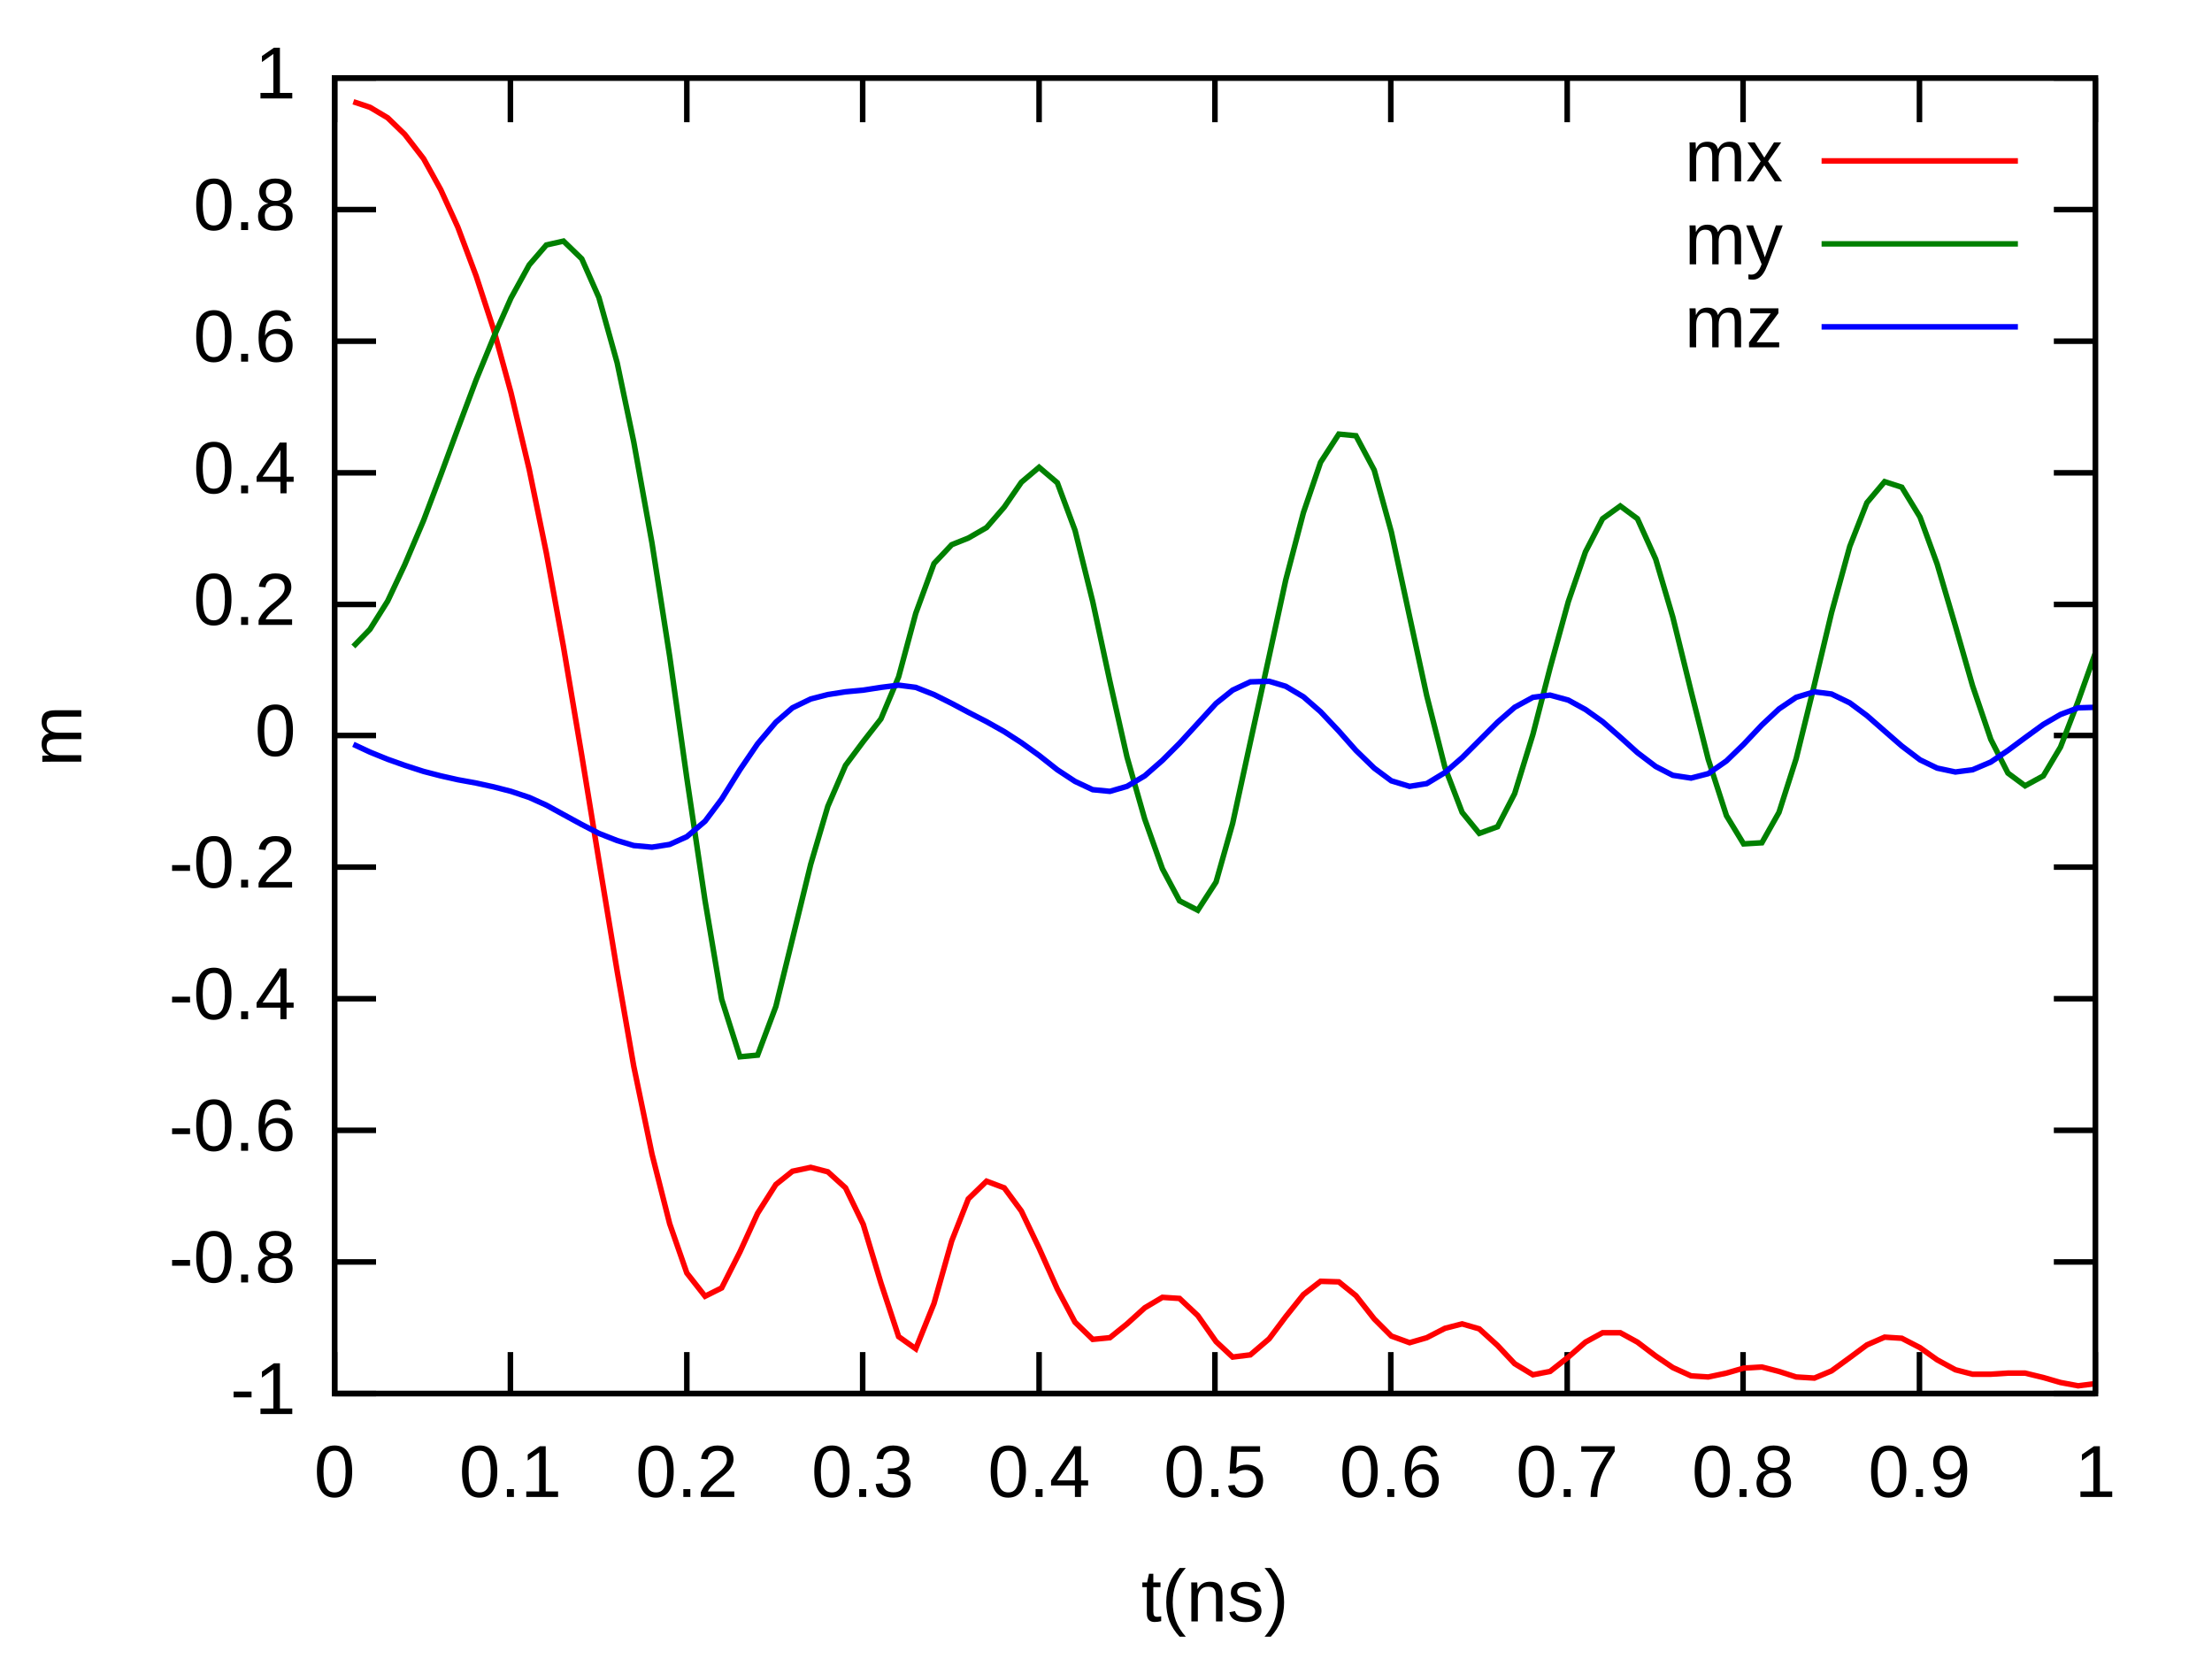
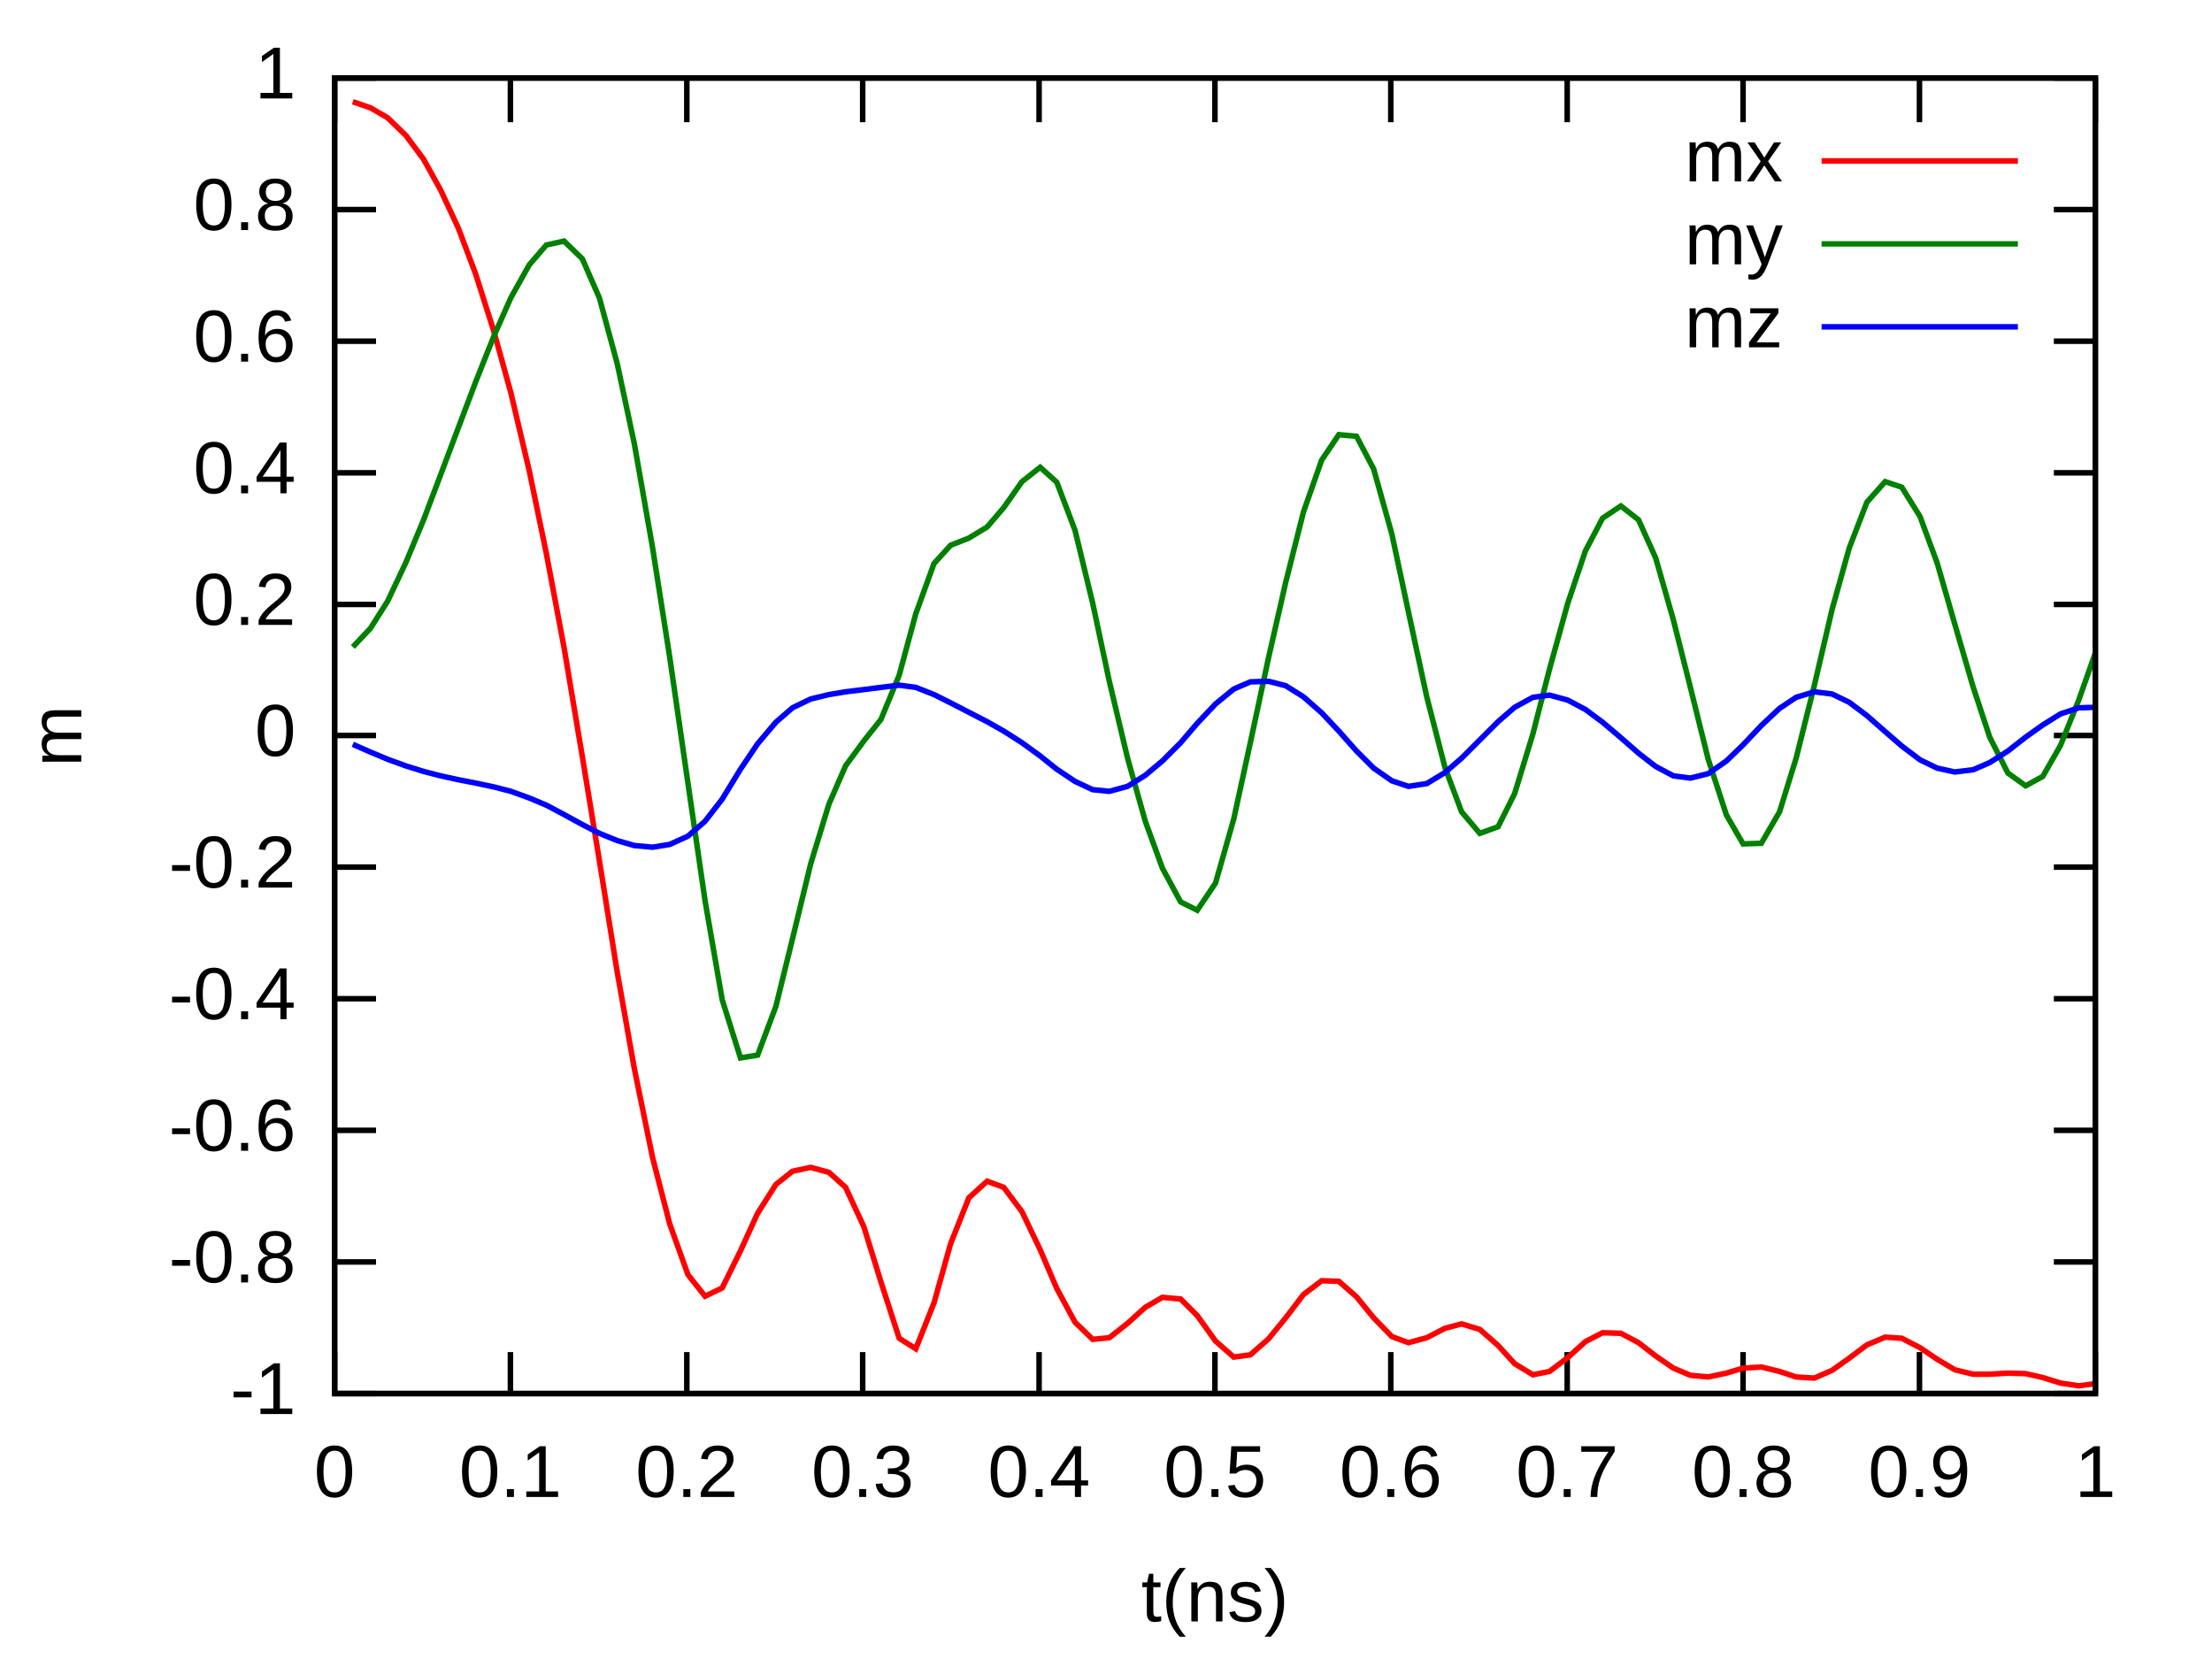
<svg xmlns="http://www.w3.org/2000/svg" xmlns:xlink="http://www.w3.org/1999/xlink" width="400" height="300" viewBox="0 0 400 300">
  <g id="gnuplot_canvas">
    <rect x="0" y="0" width="400" height="300" fill="none" />
    <defs>
      <circle id="gpDot" r="0.5" stroke-width="0.5" />
      <path id="gpPt0" stroke-width="0.267" stroke="currentColor" d="M-1,0 h2 M0,-1 v2" />
      <path id="gpPt1" stroke-width="0.267" stroke="currentColor" d="M-1,-1 L1,1 M1,-1 L-1,1" />
      <path id="gpPt2" stroke-width="0.267" stroke="currentColor" d="M-1,0 L1,0 M0,-1 L0,1 M-1,-1 L1,1 M-1,1 L1,-1" />
      <rect id="gpPt3" stroke-width="0.267" stroke="currentColor" x="-1" y="-1" width="2" height="2" />
      <rect id="gpPt4" stroke-width="0.267" stroke="currentColor" fill="currentColor" x="-1" y="-1" width="2" height="2" />
      <circle id="gpPt5" stroke-width="0.267" stroke="currentColor" cx="0" cy="0" r="1" />
      <use xlink:href="#gpPt5" id="gpPt6" fill="currentColor" stroke="none" />
      <path id="gpPt7" stroke-width="0.267" stroke="currentColor" d="M0,-1.33 L-1.33,0.67 L1.33,0.67 z" />
      <use xlink:href="#gpPt7" id="gpPt8" fill="currentColor" stroke="none" />
      <use xlink:href="#gpPt7" id="gpPt9" stroke="currentColor" transform="rotate(180)" />
      <use xlink:href="#gpPt9" id="gpPt10" fill="currentColor" stroke="none" />
      <use xlink:href="#gpPt3" id="gpPt11" stroke="currentColor" transform="rotate(45)" />
      <use xlink:href="#gpPt11" id="gpPt12" fill="currentColor" stroke="none" />
    </defs>
    <g style="fill:none; color:white; stroke:currentColor; stroke-width:1.00; stroke-linecap:butt; stroke-linejoin:miter">
</g>
    <g style="fill:none; color:black; stroke:currentColor; stroke-width:1.00; stroke-linecap:butt; stroke-linejoin:miter">
      <path stroke="black" d="M60.5,252.0 L68.0,252.0 M378.9,252.0 L371.4,252.0  h0.01" />
      <g transform="translate(53.5,255.7)" style="stroke:none; fill:black; font-family:Arial; font-size:10.00pt; text-anchor:end">
        <text>-1</text>
      </g>
      <path stroke="black" d="M60.5,228.2 L68.0,228.2 M378.9,228.2 L371.4,228.2  h0.01" />
      <g transform="translate(53.5,231.9)" style="stroke:none; fill:black; font-family:Arial; font-size:10.00pt; text-anchor:end">
        <text>-0.8</text>
      </g>
      <path stroke="black" d="M60.5,204.4 L68.0,204.4 M378.9,204.4 L371.4,204.4  h0.01" />
      <g transform="translate(53.5,208.1)" style="stroke:none; fill:black; font-family:Arial; font-size:10.00pt; text-anchor:end">
        <text>-0.6</text>
      </g>
      <path stroke="black" d="M60.5,180.6 L68.0,180.6 M378.9,180.6 L371.4,180.6  h0.01" />
      <g transform="translate(53.5,184.3)" style="stroke:none; fill:black; font-family:Arial; font-size:10.00pt; text-anchor:end">
        <text>-0.4</text>
      </g>
      <path stroke="black" d="M60.5,156.8 L68.0,156.8 M378.9,156.8 L371.4,156.8  h0.01" />
      <g transform="translate(53.5,160.5)" style="stroke:none; fill:black; font-family:Arial; font-size:10.00pt; text-anchor:end">
        <text>-0.2</text>
      </g>
      <path stroke="black" d="M60.5,133.0 L68.0,133.0 M378.9,133.0 L371.4,133.0  h0.01" />
      <g transform="translate(53.5,136.7)" style="stroke:none; fill:black; font-family:Arial; font-size:10.00pt; text-anchor:end">
        <text>0</text>
      </g>
      <path stroke="black" d="M60.5,109.3 L68.0,109.3 M378.9,109.3 L371.4,109.3  h0.01" />
      <g transform="translate(53.5,113.0)" style="stroke:none; fill:black; font-family:Arial; font-size:10.00pt; text-anchor:end">
        <text>0.2</text>
      </g>
      <path stroke="black" d="M60.5,85.5 L68.0,85.5 M378.9,85.5 L371.4,85.5  h0.01" />
      <g transform="translate(53.5,89.2)" style="stroke:none; fill:black; font-family:Arial; font-size:10.00pt; text-anchor:end">
        <text>0.4</text>
      </g>
      <path stroke="black" d="M60.5,61.7 L68.0,61.7 M378.9,61.7 L371.4,61.7  h0.01" />
      <g transform="translate(53.5,65.4)" style="stroke:none; fill:black; font-family:Arial; font-size:10.00pt; text-anchor:end">
        <text>0.6</text>
      </g>
      <path stroke="black" d="M60.5,37.9 L68.0,37.9 M378.9,37.9 L371.4,37.9  h0.01" />
      <g transform="translate(53.5,41.6)" style="stroke:none; fill:black; font-family:Arial; font-size:10.00pt; text-anchor:end">
        <text>0.8</text>
      </g>
      <path stroke="black" d="M60.5,14.1 L68.0,14.1 M378.9,14.1 L371.4,14.1  h0.01" />
      <g transform="translate(53.5,17.8)" style="stroke:none; fill:black; font-family:Arial; font-size:10.00pt; text-anchor:end">
        <text>1</text>
      </g>
      <path stroke="black" d="M60.5,252.0 L60.5,244.5 M60.5,14.1 L60.5,21.6  h0.01" />
      <g transform="translate(60.5,270.7)" style="stroke:none; fill:black; font-family:Arial; font-size:10.00pt; text-anchor:middle">
        <text> 0</text>
      </g>
      <path stroke="black" d="M92.3,252.0 L92.3,244.5 M92.3,14.1 L92.3,21.6  h0.01" />
      <g transform="translate(92.3,270.7)" style="stroke:none; fill:black; font-family:Arial; font-size:10.00pt; text-anchor:middle">
        <text> 0.1</text>
      </g>
      <path stroke="black" d="M124.2,252.0 L124.2,244.5 M124.2,14.1 L124.2,21.6  h0.01" />
      <g transform="translate(124.2,270.7)" style="stroke:none; fill:black; font-family:Arial; font-size:10.00pt; text-anchor:middle">
        <text> 0.2</text>
      </g>
      <path stroke="black" d="M156.0,252.0 L156.0,244.5 M156.0,14.1 L156.0,21.6  h0.01" />
      <g transform="translate(156.0,270.7)" style="stroke:none; fill:black; font-family:Arial; font-size:10.00pt; text-anchor:middle">
        <text> 0.3</text>
      </g>
      <path stroke="black" d="M187.9,252.0 L187.9,244.5 M187.9,14.1 L187.9,21.6  h0.01" />
      <g transform="translate(187.9,270.7)" style="stroke:none; fill:black; font-family:Arial; font-size:10.00pt; text-anchor:middle">
        <text> 0.4</text>
      </g>
      <path stroke="black" d="M219.7,252.0 L219.7,244.5 M219.7,14.1 L219.7,21.6  h0.01" />
      <g transform="translate(219.7,270.7)" style="stroke:none; fill:black; font-family:Arial; font-size:10.00pt; text-anchor:middle">
        <text> 0.5</text>
      </g>
      <path stroke="black" d="M251.5,252.0 L251.5,244.5 M251.5,14.1 L251.5,21.6  h0.01" />
      <g transform="translate(251.5,270.7)" style="stroke:none; fill:black; font-family:Arial; font-size:10.00pt; text-anchor:middle">
        <text> 0.6</text>
      </g>
      <path stroke="black" d="M283.4,252.0 L283.4,244.5 M283.4,14.1 L283.4,21.6  h0.01" />
      <g transform="translate(283.4,270.7)" style="stroke:none; fill:black; font-family:Arial; font-size:10.00pt; text-anchor:middle">
        <text> 0.7</text>
      </g>
      <path stroke="black" d="M315.2,252.0 L315.2,244.5 M315.2,14.1 L315.2,21.6  h0.01" />
      <g transform="translate(315.2,270.7)" style="stroke:none; fill:black; font-family:Arial; font-size:10.00pt; text-anchor:middle">
        <text> 0.8</text>
      </g>
      <path stroke="black" d="M347.1,252.0 L347.1,244.5 M347.1,14.1 L347.1,21.6  h0.01" />
      <g transform="translate(347.1,270.7)" style="stroke:none; fill:black; font-family:Arial; font-size:10.00pt; text-anchor:middle">
        <text> 0.9</text>
      </g>
      <path stroke="black" d="M378.9,252.0 L378.9,244.5 M378.9,14.1 L378.9,21.6  h0.01" />
      <g transform="translate(378.9,270.7)" style="stroke:none; fill:black; font-family:Arial; font-size:10.00pt; text-anchor:middle">
        <text> 1</text>
      </g>
      <path stroke="black" d="M60.5,14.1 L60.5,252.0 L378.9,252.0 L378.9,14.1 L60.5,14.1 Z  h0.01" />
      <g transform="translate(14.7,133.1) rotate(270)" style="stroke:none; fill:black; font-family:Arial; font-size:10.00pt; text-anchor:middle">
        <text>m </text>
      </g>
      <g transform="translate(219.7,293.2)" style="stroke:none; fill:black; font-family:Arial; font-size:10.00pt; text-anchor:middle">
        <text>t(ns)</text>
      </g>
    </g>
    <g id="gnuplot_plot_1">
      <g style="fill:none; color:red; stroke:currentColor; stroke-width:1.00; stroke-linecap:butt; stroke-linejoin:miter">
        <g transform="translate(322.4,32.8)" style="stroke:none; fill:black; font-family:Arial; font-size:10.00pt; text-anchor:end">
          <text>mx</text>
        </g>
-         <path d="M329.4,29.1 L364.9,29.1 M63.9,18.4 L66.9,19.4 L70.1,21.3 L73.2,24.3 L76.6,28.7 L79.7,34.3    L82.8,41.1 L86.1,49.9 L89.3,59.7 L92.4,71.0 L95.7,84.9 L98.8,100.0 L101.9,117.0 L105.2,136.6    L108.3,155.6 L111.6,175.6 L114.6,192.8 L117.9,208.7 L121.1,221.3 L124.2,230.2 L127.5,234.4 L130.5,232.9    L133.8,226.4 L137.0,219.4 L140.3,214.2 L143.3,211.8 L146.6,211.1 L149.7,211.9 L152.9,214.8 L156.1,221.4    L159.3,232.0 L162.5,241.7 L165.6,243.9 L168.9,235.7 L172.1,224.4 L175.1,216.8 L178.4,213.6 L181.6,214.8    L184.7,219.0 L187.9,225.7 L191.2,233.1 L194.4,239.1 L197.6,242.2 L200.7,241.9 L203.8,239.4 L207.0,236.5    L210.2,234.6 L213.3,234.8 L216.6,237.9 L219.9,242.6 L222.9,245.4 L226.1,245.0 L229.5,242.1 L232.5,238.1    L235.7,234.1 L238.8,231.7 L242.1,231.8 L245.2,234.3 L248.5,238.5 L251.6,241.6 L254.9,242.8 L258.0,241.9    L261.3,240.2 L264.4,239.4 L267.5,240.3 L270.8,243.3 L273.9,246.6 L277.2,248.6 L280.3,248.0 L283.6,245.4    L286.7,242.7 L289.8,241.0 L293.0,241.0 L296.1,242.7 L299.4,245.2 L302.5,247.3 L305.8,248.8 L308.9,249.0    L312.2,248.3 L315.3,247.4 L318.6,247.2 L321.7,248.0 L324.8,249.0 L328.1,249.2 L331.2,247.9 L334.5,245.5    L337.6,243.2 L340.8,241.8 L343.9,242.0 L347.2,243.7 L350.3,245.9 L353.6,247.7 L356.7,248.5 L360.0,248.5    L363.1,248.3 L366.2,248.3 L369.5,249.1 L372.6,250.0 L375.8,250.6 L378.9,250.2  h0.01" />
+         <path d="M329.4,29.1 L364.9,29.1 M63.8,18.4 L67.0,19.5 L70.1,21.3 L73.4,24.5 L76.6,28.8 L79.7,34.4    L82.9,41.3 L86.0,49.5 L89.3,59.9 L92.4,71.1 L95.7,85.1 L98.8,100.1 L102.0,117.1 L105.3,136.8    L108.4,155.7 L111.6,175.7 L114.7,193.2 L118.0,209.3 L121.1,221.3 L124.4,230.5 L127.5,234.4 L130.6,232.9    L133.9,226.2 L137.0,219.4 L140.3,214.2 L143.3,211.8 L146.6,211.1 L149.9,212.0 L152.9,214.7 L156.2,221.8    L159.3,231.8 L162.6,242.0 L165.6,243.9 L168.9,235.6 L171.9,224.9 L175.2,216.6 L178.5,213.6 L181.5,214.7    L184.8,219.1 L188.1,226.0 L191.1,233.0 L194.4,239.1 L197.6,242.2 L200.6,241.9 L203.9,239.3 L207.1,236.4    L210.2,234.6 L213.5,234.9 L216.5,237.9 L219.8,242.5 L223.1,245.4 L226.1,245.0 L229.4,242.1 L232.5,238.3    L235.7,234.1 L239.0,231.6 L242.1,231.7 L245.3,234.5 L248.4,238.3 L251.7,241.7 L254.7,242.8 L258.0,241.9    L261.3,240.2 L264.3,239.4 L267.6,240.4 L270.9,243.3 L273.9,246.6 L277.2,248.6 L280.2,248.0 L283.5,245.5    L286.7,242.6 L289.8,241.0 L293.1,241.1 L296.3,242.8 L299.4,245.2 L302.6,247.4 L305.7,248.7 L308.9,249.0    L312.2,248.3 L315.2,247.4 L318.5,247.2 L321.8,248.0 L324.8,249.0 L328.1,249.2 L331.3,247.8 L334.4,245.6    L337.6,243.2 L340.9,241.8 L343.9,242.0 L347.2,243.7 L350.3,245.8 L353.5,247.7 L356.8,248.5 L359.8,248.5    L363.1,248.3 L366.3,248.4 L369.4,249.1 L372.6,250.1 L375.9,250.6 L378.9,250.2  h0.01" />
      </g>
    </g>
    <g id="gnuplot_plot_2">
      <g style="fill:none; color:green; stroke:currentColor; stroke-width:1.00; stroke-linecap:butt; stroke-linejoin:miter">
        <g transform="translate(322.4,47.8)" style="stroke:none; fill:black; font-family:Arial; font-size:10.00pt; text-anchor:end">
          <text>my</text>
        </g>
-         <path d="M329.4,44.1 L364.9,44.1 M63.9,116.9 L66.9,113.8 L70.1,108.7 L73.2,102.1 L76.6,94.1 L79.7,85.9    L82.8,77.5 L86.1,68.7 L89.3,60.9 L92.4,53.9 L95.7,47.9 L98.8,44.3 L101.9,43.6 L105.2,46.8    L108.3,53.8 L111.6,65.6 L114.6,79.9 L117.9,98.2 L121.1,118.7 L124.2,140.7 L127.5,162.9 L130.5,180.7    L133.8,191.1 L137.0,190.8 L140.3,182.0 L143.3,169.8 L146.6,156.3 L149.7,145.8 L152.9,138.4 L156.1,134.1    L159.3,130.0 L162.5,122.4 L165.6,110.9 L168.9,101.9 L172.1,98.5 L175.1,97.3 L178.4,95.4 L181.6,91.7    L184.7,87.2 L187.9,84.5 L191.2,87.3 L194.4,95.9 L197.6,108.8 L200.7,123.2 L203.8,136.9 L207.0,148.1    L210.2,157.1 L213.3,162.9 L216.6,164.6 L219.9,159.5 L222.9,148.9 L226.1,134.2 L229.5,118.7 L232.5,104.9    L235.7,92.7 L238.8,83.6 L242.1,78.5 L245.2,78.8 L248.5,85.0 L251.6,96.2 L254.9,111.5 L258.0,125.8    L261.3,138.8 L264.4,146.9 L267.5,150.7 L270.8,149.5 L273.9,143.5 L277.2,132.8 L280.3,120.8 L283.6,108.8    L286.7,99.8 L289.8,93.8 L293.0,91.5 L296.1,93.8 L299.4,101.1 L302.5,111.6 L305.8,125.0 L308.9,137.3    L312.2,147.5 L315.3,152.6 L318.6,152.4 L321.7,146.9 L324.8,137.2 L328.1,123.8 L331.2,110.8 L334.5,98.8    L337.6,90.9 L340.8,87.1 L343.9,88.1 L347.2,93.5 L350.3,102.0 L353.6,113.2 L356.7,124.0 L360.0,133.7    L363.1,139.8 L366.2,142.1 L369.5,140.3 L372.6,135.1 L375.8,126.8 L378.9,118.1  h0.01" />
+         <path d="M329.4,44.1 L364.9,44.1 M63.8,117.0 L67.0,113.6 L70.1,108.7 L73.4,101.7 L76.6,94.0 L79.7,85.8    L82.9,77.3 L86.0,69.1 L89.3,60.8 L92.4,53.8 L95.7,47.9 L98.8,44.3 L102.0,43.6 L105.3,46.8    L108.4,53.9 L111.6,65.7 L114.7,80.2 L118.0,99.0 L121.1,118.8 L124.4,141.6 L127.5,162.9 L130.6,180.8    L133.9,191.3 L137.0,190.8 L140.3,182.0 L143.3,169.8 L146.6,156.2 L149.9,145.4 L152.9,138.5 L156.2,134.0    L159.3,130.1 L162.6,122.1 L165.6,111.0 L168.9,101.9 L171.9,98.6 L175.2,97.3 L178.5,95.3 L181.5,91.8    L184.8,87.1 L188.1,84.5 L191.1,87.2 L194.4,95.9 L197.6,109.1 L200.6,123.2 L203.9,137.1 L207.1,148.5    L210.2,157.0 L213.5,163.1 L216.5,164.6 L219.8,159.7 L223.1,148.1 L226.1,134.3 L229.4,118.9 L232.5,105.3    L235.7,92.6 L239.0,83.2 L242.1,78.6 L245.3,78.9 L248.4,84.8 L251.7,96.6 L254.7,110.7 L258.0,126.0    L261.3,138.8 L264.3,146.8 L267.6,150.7 L270.9,149.5 L273.9,143.5 L277.2,132.7 L280.2,121.0 L283.5,109.1    L286.7,99.6 L289.8,93.7 L293.1,91.5 L296.3,94.0 L299.4,100.9 L302.6,112.1 L305.7,124.4 L308.9,137.3    L312.2,147.4 L315.2,152.6 L318.5,152.5 L321.8,146.8 L324.8,137.1 L328.1,123.9 L331.3,110.2 L334.4,99.1    L337.6,90.8 L340.9,87.1 L343.9,88.1 L347.2,93.4 L350.3,101.8 L353.5,112.9 L356.8,124.2 L359.8,133.3    L363.1,139.8 L366.3,142.1 L369.4,140.4 L372.6,134.8 L375.9,126.6 L378.9,118.1  h0.01" />
      </g>
    </g>
    <g id="gnuplot_plot_3">
      <g style="fill:none; color:blue; stroke:currentColor; stroke-width:1.00; stroke-linecap:butt; stroke-linejoin:miter">
        <g transform="translate(322.4,62.8)" style="stroke:none; fill:black; font-family:Arial; font-size:10.00pt; text-anchor:end">
          <text>mz</text>
        </g>
-         <path d="M329.4,59.1 L364.9,59.1 M63.9,134.6 L66.9,136.0 L70.1,137.3 L73.2,138.4 L76.6,139.5 L79.7,140.3    L82.8,141.0 L86.1,141.6 L89.3,142.3 L92.4,143.1 L95.7,144.2 L98.8,145.6 L101.9,147.3 L105.2,149.1    L108.3,150.7 L111.6,152.0 L114.6,152.9 L117.9,153.2 L121.1,152.7 L124.2,151.3 L127.5,148.5 L130.5,144.5    L133.8,139.2 L137.0,134.5 L140.3,130.6 L143.3,128.0 L146.6,126.4 L149.7,125.6 L152.9,125.1 L156.1,124.8    L159.3,124.3 L162.5,123.9 L165.6,124.3 L168.9,125.6 L172.1,127.2 L175.1,128.8 L178.4,130.5 L181.6,132.3    L184.7,134.3 L187.9,136.6 L191.2,139.2 L194.4,141.3 L197.6,142.8 L200.7,143.1 L203.8,142.2 L207.0,140.3    L210.2,137.5 L213.3,134.4 L216.6,130.8 L219.9,127.2 L222.9,124.8 L226.1,123.3 L229.5,123.2 L232.5,124.1    L235.7,126.0 L238.8,128.7 L242.1,132.2 L245.2,135.7 L248.5,138.9 L251.6,141.2 L254.9,142.2 L258.0,141.7    L261.3,139.7 L264.4,137.0 L267.5,133.9 L270.8,130.6 L273.9,127.9 L277.2,126.1 L280.3,125.7 L283.6,126.6    L286.7,128.3 L289.8,130.5 L293.0,133.3 L296.1,136.1 L299.4,138.6 L302.5,140.2 L305.8,140.7 L308.9,139.9    L312.2,137.6 L315.3,134.6 L318.6,131.1 L321.7,128.2 L324.8,126.1 L328.1,125.1 L331.2,125.5 L334.5,127.1    L337.6,129.4 L340.8,132.2 L343.9,134.9 L347.2,137.4 L350.3,138.9 L353.6,139.6 L356.7,139.2 L360.0,137.8    L363.1,135.7 L366.2,133.4 L369.5,131.0 L372.6,129.2 L375.8,128.0 L378.9,127.9  h0.01" />
+         <path d="M329.4,59.1 L364.9,59.1 M63.8,134.6 L67.0,136.0 L70.1,137.3 L73.4,138.5 L76.6,139.5 L79.7,140.3    L82.9,141.0 L86.0,141.6 L89.3,142.3 L92.4,143.1 L95.7,144.3 L98.8,145.6 L102.0,147.3 L105.3,149.1    L108.4,150.7 L111.6,152.0 L114.7,152.9 L118.0,153.2 L121.1,152.7 L124.4,151.2 L127.5,148.5 L130.6,144.5    L133.9,139.1 L137.0,134.5 L140.3,130.6 L143.3,128.0 L146.6,126.4 L149.9,125.6 L152.9,125.1 L156.2,124.7    L159.3,124.3 L162.6,123.9 L165.6,124.3 L168.9,125.6 L171.9,127.1 L175.2,128.8 L178.5,130.5 L181.5,132.2    L184.8,134.3 L188.1,136.7 L191.1,139.1 L194.4,141.3 L197.6,142.8 L200.6,143.1 L203.9,142.2 L207.1,140.2    L210.2,137.6 L213.5,134.3 L216.5,130.8 L219.8,127.3 L223.1,124.6 L226.1,123.3 L229.4,123.2 L232.5,124.0    L235.7,126.0 L239.0,128.9 L242.1,132.2 L245.3,135.8 L248.4,138.9 L251.7,141.2 L254.7,142.2 L258.0,141.7    L261.3,139.7 L264.3,137.1 L267.6,133.8 L270.9,130.5 L273.9,127.9 L277.2,126.1 L280.2,125.7 L283.5,126.6    L286.7,128.3 L289.8,130.6 L293.1,133.4 L296.3,136.2 L299.4,138.6 L302.6,140.3 L305.7,140.7 L308.9,139.9    L312.2,137.6 L315.2,134.7 L318.5,131.2 L321.8,128.1 L324.8,126.1 L328.1,125.1 L331.3,125.5 L334.4,127.0    L337.6,129.4 L340.9,132.3 L343.9,134.9 L347.2,137.4 L350.3,138.9 L353.5,139.6 L356.8,139.2 L359.8,137.9    L363.1,135.8 L366.3,133.3 L369.4,131.1 L372.6,129.1 L375.9,128.0 L378.9,127.9  h0.01" />
      </g>
    </g>
    <g style="fill:none; color:black; stroke:currentColor; stroke-width:1.00; stroke-linecap:butt; stroke-linejoin:miter">
      <path stroke="black" d="M60.5,14.1 L60.5,252.0 L378.9,252.0 L378.9,14.1 L60.5,14.1 Z  h0.01" />
    </g>
  </g>
</svg>
